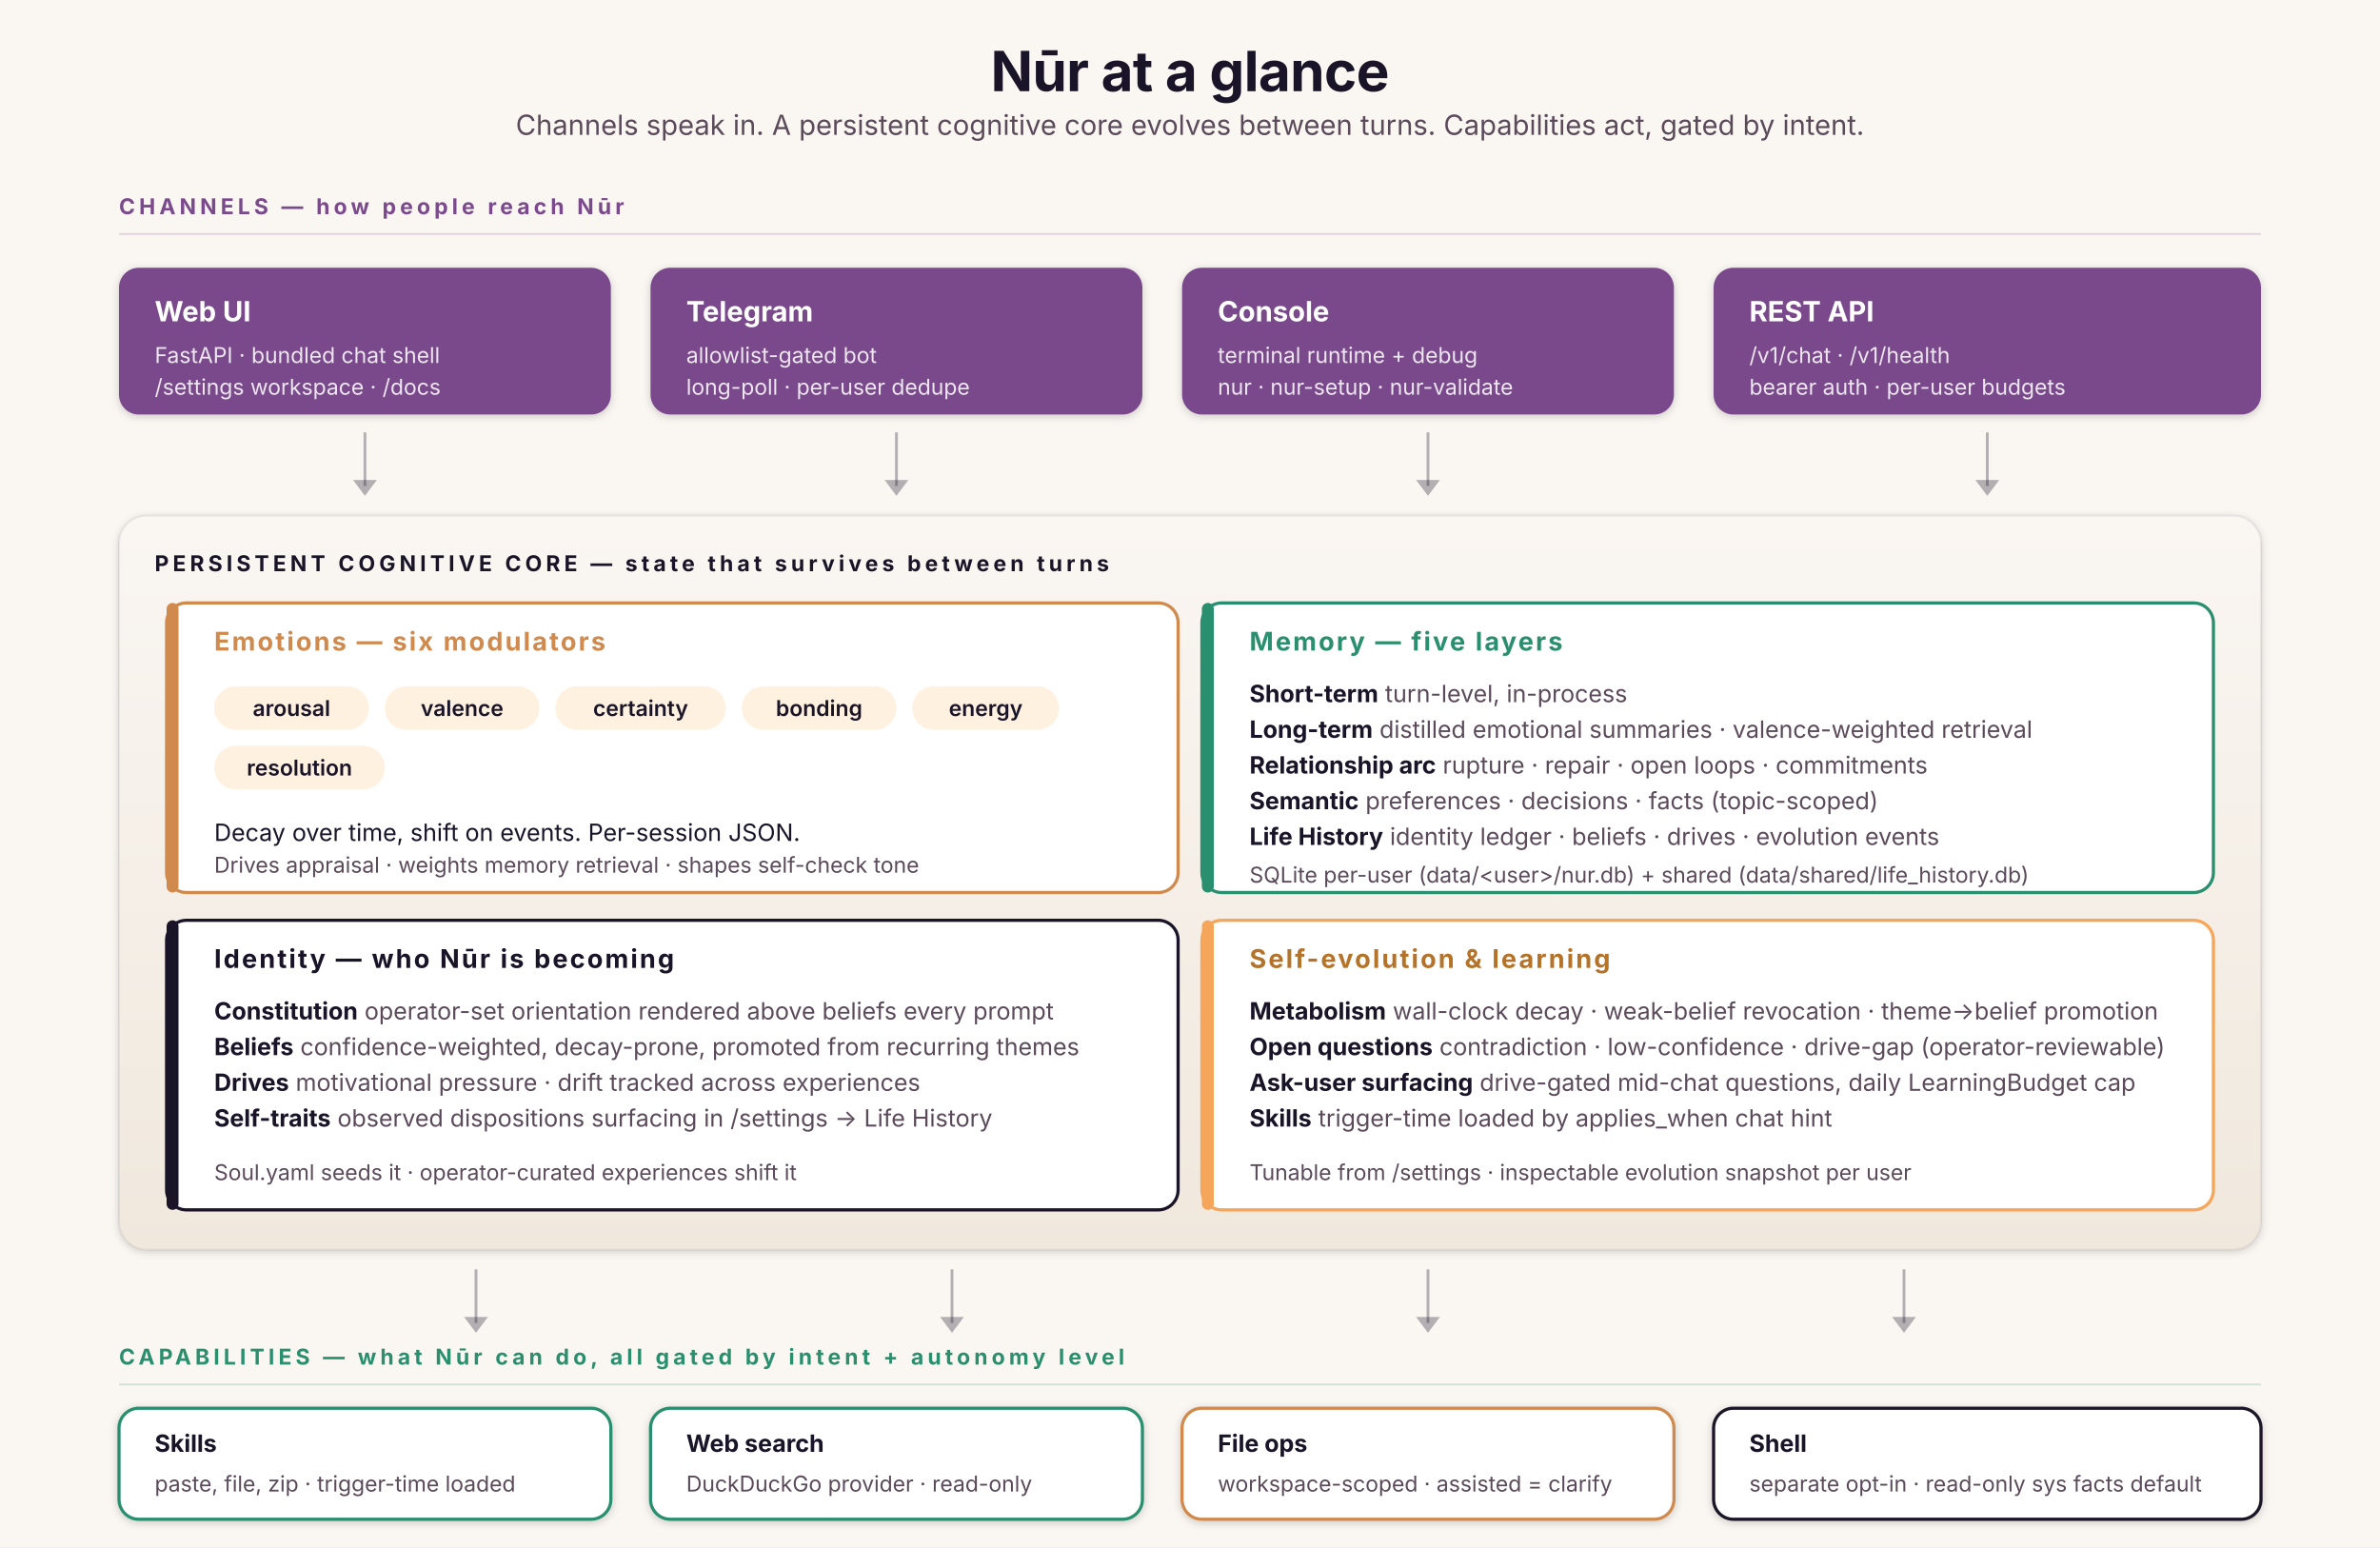
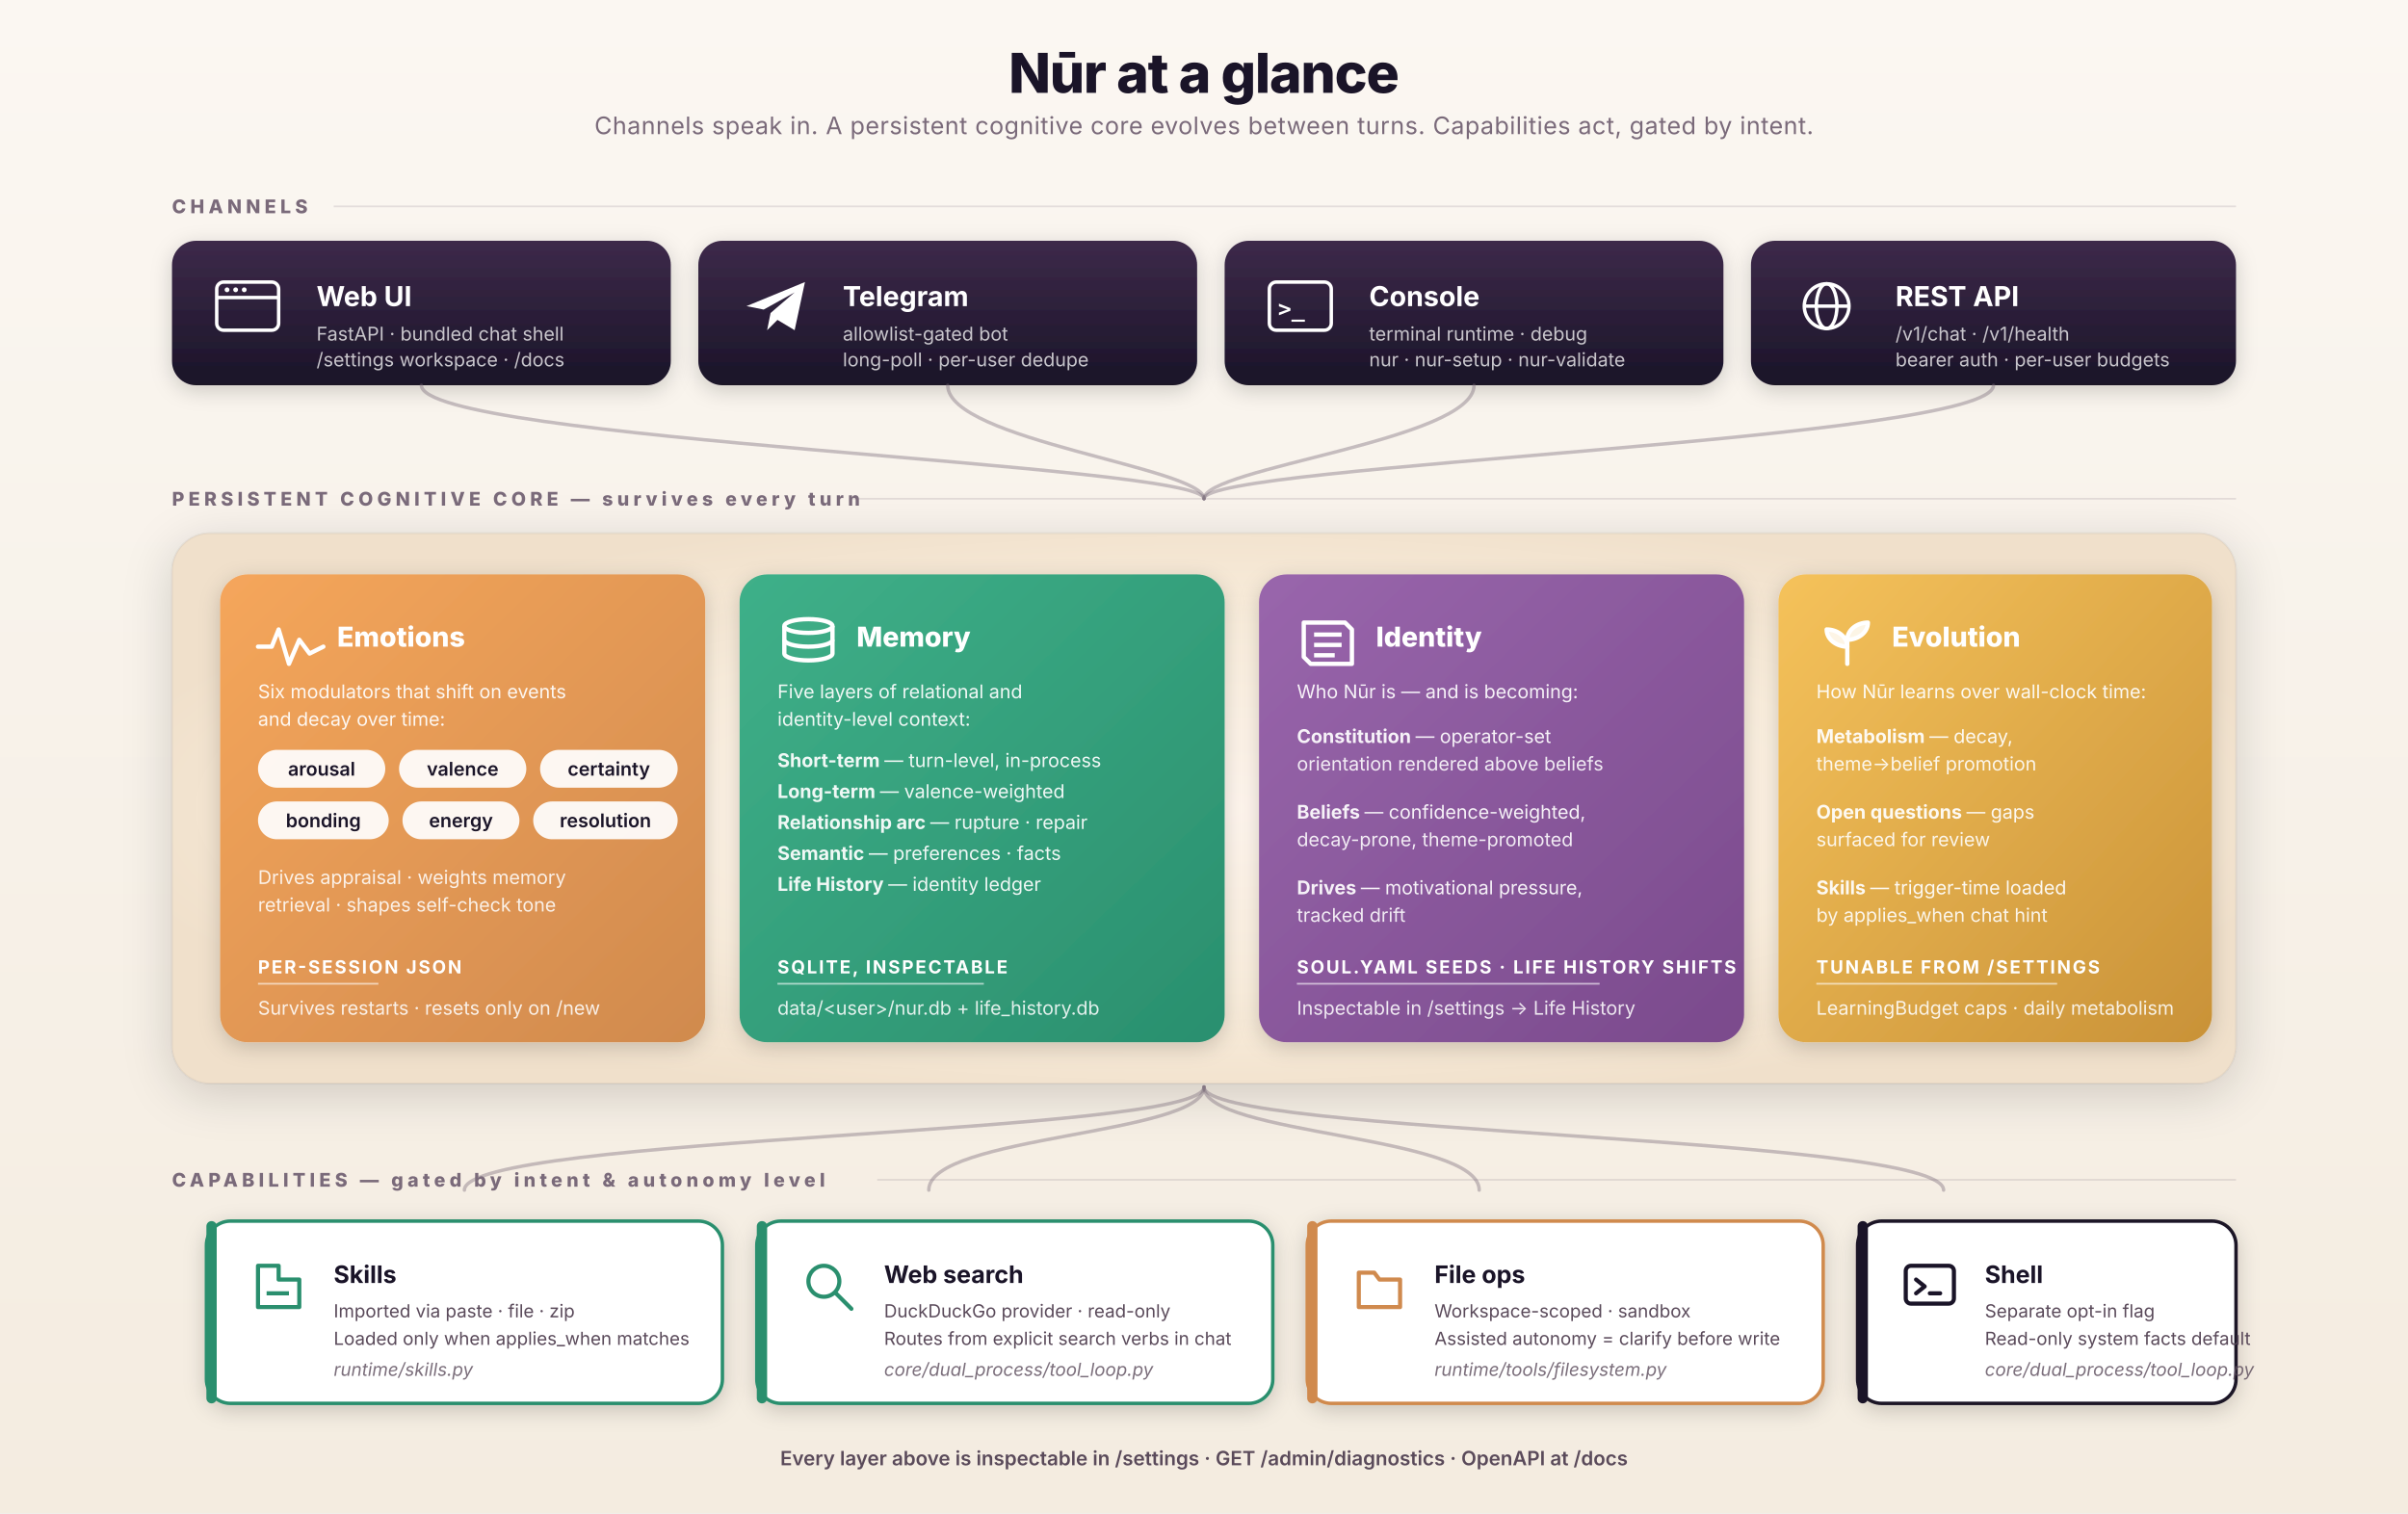
- <svg xmlns="http://www.w3.org/2000/svg" viewBox="0 0 1200 780" font-family="-apple-system,BlinkMacSystemFont,'Segoe UI',Inter,Helvetica,Arial,sans-serif">
+ <svg xmlns="http://www.w3.org/2000/svg" viewBox="0 0 1400 880" font-family="-apple-system,BlinkMacSystemFont,'Segoe UI',Inter,Helvetica,Arial,sans-serif">
  <defs>
-     <linearGradient id="coreGrad" x1="0" y1="0" x2="0" y2="1">
-       <stop offset="0%" stop-color="#FAF6F2" />
-       <stop offset="100%" stop-color="#F0E8DD" />
-     </linearGradient>
-     <filter id="soft" x="-20%" y="-20%" width="140%" height="140%">
-       <feGaussianBlur in="SourceAlpha" stdDeviation="2" />
-       <feOffset dx="0" dy="1" />
+     <radialGradient id="coreGlow" cx="50%" cy="50%" r="55%">
+       <stop offset="0%" stop-color="#FFF6EE" stop-opacity="1" />
+       <stop offset="60%" stop-color="#FAEEDD" stop-opacity="1" />
+       <stop offset="100%" stop-color="#F0E0CB" stop-opacity="1" />
+     </radialGradient>
+     <linearGradient id="bgGrad" x1="0" y1="0" x2="0" y2="1">
+       <stop offset="0%" stop-color="#FBF7F2" />
+       <stop offset="100%" stop-color="#F4ECE0" />
+     </linearGradient>
+     <linearGradient id="emotionGrad" x1="0" y1="0" x2="1" y2="1">
+       <stop offset="0%" stop-color="#F5A65B" />
+       <stop offset="100%" stop-color="#D08A4E" />
+     </linearGradient>
+     <linearGradient id="memoryGrad" x1="0" y1="0" x2="1" y2="1">
+       <stop offset="0%" stop-color="#3FB089" />
+       <stop offset="100%" stop-color="#2A8F6E" />
+     </linearGradient>
+     <linearGradient id="identityGrad" x1="0" y1="0" x2="1" y2="1">
+       <stop offset="0%" stop-color="#9966AC" />
+       <stop offset="100%" stop-color="#7A4A8C" />
+     </linearGradient>
+     <linearGradient id="evolutionGrad" x1="0" y1="0" x2="1" y2="1">
+       <stop offset="0%" stop-color="#F5C25B" />
+       <stop offset="100%" stop-color="#C99238" />
+     </linearGradient>
+     <linearGradient id="channelGrad" x1="0" y1="0" x2="0" y2="1">
+       <stop offset="0%" stop-color="#3D2A4A" />
+       <stop offset="100%" stop-color="#1A1428" />
+     </linearGradient>
+     <filter id="cardShadow" x="-20%" y="-20%" width="140%" height="140%">
+       <feGaussianBlur in="SourceAlpha" stdDeviation="6" />
+       <feOffset dx="0" dy="3" />
      <feComponentTransfer>
        <feFuncA type="linear" slope="0.18" />
      </feComponentTransfer>
      <feMerge>
        <feMergeNode />
        <feMergeNode in="SourceGraphic" />
      </feMerge>
    </filter>
+     <filter id="coreShadow" x="-20%" y="-20%" width="140%" height="140%">
+       <feGaussianBlur in="SourceAlpha" stdDeviation="14" />
+       <feOffset dx="0" dy="6" />
+       <feComponentTransfer>
+         <feFuncA type="linear" slope="0.16" />
+       </feComponentTransfer>
+       <feMerge>
+         <feMergeNode />
+         <feMergeNode in="SourceGraphic" />
+       </feMerge>
+     </filter>
    <style>
-       .title { font-size: 28px; font-weight: 700; fill: #1A1428; letter-spacing: -0.01em; }
-       .subtitle { font-size: 14px; fill: #5A4A5A; }
-       .band-label { font-size: 11px; font-weight: 700; letter-spacing: 0.18em; }
-       .card-title { font-size: 14px; font-weight: 700; fill: #FFFFFF; }
-       .card-detail { font-size: 11px; fill: #FFFFFF; opacity: 0.86; }
-       .core-section-title { font-size: 13px; font-weight: 700; letter-spacing: 0.08em; text-transform: uppercase; }
-       .core-line { font-size: 12px; fill: #1A1428; }
-       .core-line-muted { font-size: 11px; fill: #5A4A5A; }
-       .pill { font-size: 11px; font-weight: 600; fill: #1A1428; }
-       .footnote { font-size: 11px; fill: #7A6A7A; }
+       .h1 { font-size: 32px; font-weight: 800; fill: #1A1428; letter-spacing: -0.02em; }
+       .h2 { font-size: 14px; fill: #7A6A7A; letter-spacing: 0.02em; }
+       .band-label { font-size: 11px; font-weight: 800; letter-spacing: 0.22em; fill: #7A6A7A; }
+       .channel-name { font-size: 16px; font-weight: 700; fill: #FFFFFF; }
+       .channel-detail { font-size: 11px; fill: #FFFFFF; opacity: 0.75; }
+       .core-title { font-size: 19px; font-weight: 800; fill: #1A1428; letter-spacing: -0.01em; }
+       .core-subtitle { font-size: 12px; fill: #5A4A5A; }
+       .core-pill-text { font-size: 11px; font-weight: 600; fill: #1A1428; }
+       .feature-name { font-size: 16px; font-weight: 800; fill: #FFFFFF; }
+       .feature-detail { font-size: 11px; fill: #FFFFFF; opacity: 0.92; }
+       .capability-name { font-size: 14px; font-weight: 700; fill: #1A1428; }
+       .capability-detail { font-size: 10.5px; fill: #5A4A5A; }
    </style>
  </defs>
-   <rect x="0" y="0" width="1200" height="780" fill="#FAF6F2" />
-   <text x="600" y="46" text-anchor="middle" class="title">Nūr at a glance</text>
-   <text x="600" y="68" text-anchor="middle" class="subtitle">Channels speak in. A persistent cognitive core evolves between turns. Capabilities act, gated by intent.</text>
-   <text x="60" y="108" class="band-label" fill="#7A4A8C">CHANNELS — how people reach Nūr</text>
-   <line x1="60" y1="118" x2="1140" y2="118" stroke="#7A4A8C" stroke-opacity="0.18" stroke-width="1" />
-   <g filter="url(#soft)">
-     <rect x="60" y="135" width="248" height="74" rx="10" fill="#7A4A8C" />
-   </g>
-   <text x="78" y="162" class="card-title">Web UI</text>
-   <text x="78" y="183" class="card-detail">FastAPI · bundled chat shell</text>
-   <text x="78" y="199" class="card-detail">/settings workspace · /docs</text>
-   <g filter="url(#soft)">
-     <rect x="328" y="135" width="248" height="74" rx="10" fill="#7A4A8C" />
-   </g>
-   <text x="346" y="162" class="card-title">Telegram</text>
-   <text x="346" y="183" class="card-detail">allowlist-gated bot</text>
-   <text x="346" y="199" class="card-detail">long-poll · per-user dedupe</text>
-   <g filter="url(#soft)">
-     <rect x="596" y="135" width="248" height="74" rx="10" fill="#7A4A8C" />
-   </g>
-   <text x="614" y="162" class="card-title">Console</text>
-   <text x="614" y="183" class="card-detail">terminal runtime + debug</text>
-   <text x="614" y="199" class="card-detail">nur · nur-setup · nur-validate</text>
-   <g filter="url(#soft)">
-     <rect x="864" y="135" width="276" height="74" rx="10" fill="#7A4A8C" />
-   </g>
-   <text x="882" y="162" class="card-title">REST API</text>
-   <text x="882" y="183" class="card-detail">/v1/chat · /v1/health</text>
-   <text x="882" y="199" class="card-detail">bearer auth · per-user budgets</text>
-   <g stroke="#1A1428" stroke-opacity="0.32" stroke-width="1.4" fill="none">
-     <line x1="184" y1="218" x2="184" y2="245" />
-     <line x1="452" y1="218" x2="452" y2="245" />
-     <line x1="720" y1="218" x2="720" y2="245" />
-     <line x1="1002" y1="218" x2="1002" y2="245" />
-   </g>
-   <g fill="#1A1428" fill-opacity="0.32">
-     <polygon points="184,250 178,242 190,242" />
-     <polygon points="452,250 446,242 458,242" />
-     <polygon points="720,250 714,242 726,242" />
-     <polygon points="1002,250 996,242 1008,242" />
-   </g>
-   <g filter="url(#soft)">
-     <rect x="60" y="260" width="1080" height="370" rx="14" fill="url(#coreGrad)" stroke="#1A1428" stroke-opacity="0.06" />
-   </g>
-   <text x="78" y="288" class="band-label" fill="#1A1428">PERSISTENT COGNITIVE CORE — state that survives between turns</text>
-   <rect x="84" y="304" width="510" height="146" rx="10" fill="#FFFFFF" stroke="#D08A4E" stroke-width="1.6" />
-   <rect x="84" y="304" width="6" height="146" rx="3" fill="#D08A4E" />
-   <text x="108" y="328" class="core-section-title" fill="#D08A4E">Emotions — six modulators</text>
-   <g class="pill">
-     <rect x="108" y="346" width="78" height="22" rx="11" fill="#FFF1E0" />
-     <text x="147" y="361" text-anchor="middle">arousal</text>
-     <rect x="194" y="346" width="78" height="22" rx="11" fill="#FFF1E0" />
-     <text x="233" y="361" text-anchor="middle">valence</text>
-     <rect x="280" y="346" width="86" height="22" rx="11" fill="#FFF1E0" />
-     <text x="323" y="361" text-anchor="middle">certainty</text>
-     <rect x="374" y="346" width="78" height="22" rx="11" fill="#FFF1E0" />
-     <text x="413" y="361" text-anchor="middle">bonding</text>
-     <rect x="460" y="346" width="74" height="22" rx="11" fill="#FFF1E0" />
-     <text x="497" y="361" text-anchor="middle">energy</text>
-   </g>
-   <g class="pill">
-     <rect x="108" y="376" width="86" height="22" rx="11" fill="#FFF1E0" />
-     <text x="151" y="391" text-anchor="middle">resolution</text>
-   </g>
-   <text x="108" y="424" class="core-line">Decay over time, shift on events. Per-session JSON.</text>
-   <text x="108" y="440" class="core-line-muted">Drives appraisal · weights memory retrieval · shapes self-check tone</text>
-   <rect x="606" y="304" width="510" height="146" rx="10" fill="#FFFFFF" stroke="#2A8F6E" stroke-width="1.6" />
-   <rect x="606" y="304" width="6" height="146" rx="3" fill="#2A8F6E" />
-   <text x="630" y="328" class="core-section-title" fill="#2A8F6E">Memory — five layers</text>
+   <rect x="0" y="0" width="1400" height="880" fill="url(#bgGrad)" />
+   <text x="700" y="54" text-anchor="middle" class="h1">Nūr at a glance</text>
+   <text x="700" y="78" text-anchor="middle" class="h2">Channels speak in. A persistent cognitive core evolves between turns. Capabilities act, gated by intent.</text>
+   <text x="100" y="124" class="band-label">CHANNELS</text>
+   <line x1="194" y1="120" x2="1300" y2="120" stroke="#7A6A7A" stroke-opacity="0.18" stroke-width="1" />
+   <g filter="url(#cardShadow)">
+     <rect x="100" y="140" width="290" height="84" rx="14" fill="url(#channelGrad)" />
+   </g>
+   <g transform="translate(126,164)">
+     <rect x="0" y="0" width="36" height="28" rx="4" fill="none" stroke="#FFFFFF" stroke-width="2" />
+     <line x1="0" y1="9" x2="36" y2="9" stroke="#FFFFFF" stroke-width="2" />
+     <circle cx="6" cy="4.5" r="1.4" fill="#FFFFFF" />
+     <circle cx="11" cy="4.5" r="1.4" fill="#FFFFFF" />
+     <circle cx="16" cy="4.5" r="1.4" fill="#FFFFFF" />
+   </g>
+   <text x="184" y="178" class="channel-name">Web UI</text>
+   <text x="184" y="198" class="channel-detail">FastAPI · bundled chat shell</text>
+   <text x="184" y="213" class="channel-detail">/settings workspace · /docs</text>
+   <g filter="url(#cardShadow)">
+     <rect x="406" y="140" width="290" height="84" rx="14" fill="url(#channelGrad)" />
+   </g>
+   <g transform="translate(432,164)">
+     <path d="M 2 14 L 36 0 L 30 28 L 20 22 L 14 28 L 16 18 L 30 6 L 12 16 Z" fill="#FFFFFF" />
+   </g>
+   <text x="490" y="178" class="channel-name">Telegram</text>
+   <text x="490" y="198" class="channel-detail">allowlist-gated bot</text>
+   <text x="490" y="213" class="channel-detail">long-poll · per-user dedupe</text>
+   <g filter="url(#cardShadow)">
+     <rect x="712" y="140" width="290" height="84" rx="14" fill="url(#channelGrad)" />
+   </g>
+   <g transform="translate(738,164)">
+     <rect x="0" y="0" width="36" height="28" rx="4" fill="none" stroke="#FFFFFF" stroke-width="2" />
+     <text x="5" y="20" font-family="Menlo,monospace" font-size="13" font-weight="700" fill="#FFFFFF">&gt;_</text>
+   </g>
+   <text x="796" y="178" class="channel-name">Console</text>
+   <text x="796" y="198" class="channel-detail">terminal runtime · debug</text>
+   <text x="796" y="213" class="channel-detail">nur · nur-setup · nur-validate</text>
+   <g filter="url(#cardShadow)">
+     <rect x="1018" y="140" width="282" height="84" rx="14" fill="url(#channelGrad)" />
+   </g>
+   <g transform="translate(1044,164)">
+     <circle cx="18" cy="14" r="13" fill="none" stroke="#FFFFFF" stroke-width="2" />
+     <line x1="5" y1="14" x2="31" y2="14" stroke="#FFFFFF" stroke-width="2" />
+     <ellipse cx="18" cy="14" rx="6" ry="13" fill="none" stroke="#FFFFFF" stroke-width="2" />
+   </g>
+   <text x="1102" y="178" class="channel-name">REST API</text>
+   <text x="1102" y="198" class="channel-detail">/v1/chat · /v1/health</text>
+   <text x="1102" y="213" class="channel-detail">bearer auth · per-user budgets</text>
+   <g stroke="#7A6A7A" stroke-opacity="0.4" stroke-width="2" fill="none" stroke-linecap="round">
+     <path d="M 245 224 C 245 256, 700 270, 700 290" />
+     <path d="M 551 224 C 551 256, 700 272, 700 290" />
+     <path d="M 857 224 C 857 256, 700 272, 700 290" />
+     <path d="M 1159 224 C 1159 256, 700 270, 700 290" />
+   </g>
+   <text x="100" y="294" class="band-label">PERSISTENT COGNITIVE CORE — survives every turn</text>
+   <line x1="494" y1="290" x2="1300" y2="290" stroke="#7A6A7A" stroke-opacity="0.18" stroke-width="1" />
+   <g filter="url(#coreShadow)">
+     <rect x="100" y="310" width="1200" height="320" rx="22" fill="url(#coreGlow)" stroke="#1A1428" stroke-opacity="0.06" />
+   </g>
+   <g filter="url(#cardShadow)">
+     <rect x="128" y="334" width="282" height="272" rx="16" fill="url(#emotionGrad)" />
+   </g>
+   <g transform="translate(150,358)" stroke="#FFFFFF" stroke-width="2.5" fill="none" stroke-linecap="round" stroke-linejoin="round">
+     <path d="M 0 18 L 8 18 L 12 8 L 18 28 L 24 14 L 30 22 L 38 18" />
+   </g>
+   <text x="196" y="376" class="feature-name">Emotions</text>
+   <text x="150" y="406" class="feature-detail">Six modulators that shift on events</text>
+   <text x="150" y="422" class="feature-detail">and decay over time:</text>
+   <g class="core-pill-text">
+     <rect x="150" y="436" width="74" height="22" rx="11" fill="#FFFFFF" fill-opacity="0.92" />
+     <text x="187" y="451" text-anchor="middle">arousal</text>
+     <rect x="232" y="436" width="74" height="22" rx="11" fill="#FFFFFF" fill-opacity="0.92" />
+     <text x="269" y="451" text-anchor="middle">valence</text>
+     <rect x="314" y="436" width="80" height="22" rx="11" fill="#FFFFFF" fill-opacity="0.92" />
+     <text x="354" y="451" text-anchor="middle">certainty</text>
+     <rect x="150" y="466" width="76" height="22" rx="11" fill="#FFFFFF" fill-opacity="0.92" />
+     <text x="188" y="481" text-anchor="middle">bonding</text>
+     <rect x="234" y="466" width="68" height="22" rx="11" fill="#FFFFFF" fill-opacity="0.92" />
+     <text x="268" y="481" text-anchor="middle">energy</text>
+     <rect x="310" y="466" width="84" height="22" rx="11" fill="#FFFFFF" fill-opacity="0.92" />
+     <text x="352" y="481" text-anchor="middle">resolution</text>
+   </g>
+   <text x="150" y="514" class="feature-detail" style="font-size:11px;opacity:0.86">Drives appraisal · weights memory</text>
+   <text x="150" y="530" class="feature-detail" style="font-size:11px;opacity:0.86">retrieval · shapes self-check tone</text>
+   <text x="150" y="566" class="feature-detail" style="font-weight:700;font-size:10.5px;letter-spacing:0.1em;opacity:1">PER-SESSION JSON</text>
+   <line x1="150" y1="572" x2="220" y2="572" stroke="#FFFFFF" stroke-width="1" stroke-opacity="0.6" />
+   <text x="150" y="590" class="feature-detail" style="font-size:11px;opacity:0.86">Survives restarts · resets only on /new</text>
+   <g filter="url(#cardShadow)">
+     <rect x="430" y="334" width="282" height="272" rx="16" fill="url(#memoryGrad)" />
+   </g>
+   <g transform="translate(452,358)" stroke="#FFFFFF" stroke-width="2.5" fill="none">
+     <ellipse cx="18" cy="6" rx="14" ry="4" />
+     <path d="M 4 6 L 4 14 C 4 16.2, 10.3 18, 18 18 C 25.7 18, 32 16.2, 32 14 L 32 6" />
+     <path d="M 4 14 L 4 22 C 4 24.2, 10.3 26, 18 26 C 25.7 26, 32 24.2, 32 22 L 32 14" />
+   </g>
+   <text x="498" y="376" class="feature-name">Memory</text>
+   <text x="452" y="406" class="feature-detail">Five layers of relational and</text>
+   <text x="452" y="422" class="feature-detail">identity-level context:</text>
  <g>
-     <text x="630" y="354" class="core-line">
-       <tspan font-weight="700">Short-term</tspan>
-       <tspan fill="#5A4A5A">turn-level, in-process</tspan>
-     </text>
-     <text x="630" y="372" class="core-line">
-       <tspan font-weight="700">Long-term</tspan>
-       <tspan fill="#5A4A5A">distilled emotional summaries · valence-weighted retrieval</tspan>
-     </text>
-     <text x="630" y="390" class="core-line">
-       <tspan font-weight="700">Relationship arc</tspan>
-       <tspan fill="#5A4A5A">rupture · repair · open loops · commitments</tspan>
-     </text>
-     <text x="630" y="408" class="core-line">
-       <tspan font-weight="700">Semantic</tspan>
-       <tspan fill="#5A4A5A">preferences · decisions · facts (topic-scoped)</tspan>
-     </text>
-     <text x="630" y="426" class="core-line">
-       <tspan font-weight="700">Life History</tspan>
-       <tspan fill="#5A4A5A">identity ledger · beliefs · drives · evolution events</tspan>
-     </text>
-   </g>
-   <text x="630" y="445" class="core-line-muted">SQLite per-user (data/&lt;user&gt;/nur.db) + shared (data/shared/life_history.db)</text>
-   <rect x="84" y="464" width="510" height="146" rx="10" fill="#FFFFFF" stroke="#1A1428" stroke-width="1.6" />
-   <rect x="84" y="464" width="6" height="146" rx="3" fill="#1A1428" />
-   <text x="108" y="488" class="core-section-title" fill="#1A1428">Identity — who Nūr is becoming</text>
+     <text x="452" y="446" class="feature-detail" style="font-weight:700">Short-term <tspan font-weight="400" opacity="0.86">— turn-level, in-process</tspan>
+     </text>
+     <text x="452" y="464" class="feature-detail" style="font-weight:700">Long-term <tspan font-weight="400" opacity="0.86">— valence-weighted</tspan>
+     </text>
+     <text x="452" y="482" class="feature-detail" style="font-weight:700">Relationship arc <tspan font-weight="400" opacity="0.86">— rupture · repair</tspan>
+     </text>
+     <text x="452" y="500" class="feature-detail" style="font-weight:700">Semantic <tspan font-weight="400" opacity="0.86">— preferences · facts</tspan>
+     </text>
+     <text x="452" y="518" class="feature-detail" style="font-weight:700">Life History <tspan font-weight="400" opacity="0.86">— identity ledger</tspan>
+     </text>
+   </g>
+   <text x="452" y="566" class="feature-detail" style="font-weight:700;font-size:10.5px;letter-spacing:0.1em;opacity:1">SQLITE, INSPECTABLE</text>
+   <line x1="452" y1="572" x2="572" y2="572" stroke="#FFFFFF" stroke-width="1" stroke-opacity="0.6" />
+   <text x="452" y="590" class="feature-detail" style="font-size:11px;opacity:0.86">data/&lt;user&gt;/nur.db + life_history.db</text>
+   <g filter="url(#cardShadow)">
+     <rect x="732" y="334" width="282" height="272" rx="16" fill="url(#identityGrad)" />
+   </g>
+   <g transform="translate(754,358)" stroke="#FFFFFF" stroke-width="2.5" fill="none" stroke-linejoin="round">
+     <path d="M 4 4 L 28 4 L 32 8 L 32 28 L 8 28 L 4 24 Z" />
+     <line x1="10" y1="11" x2="26" y2="11" />
+     <line x1="10" y1="17" x2="26" y2="17" />
+     <line x1="10" y1="23" x2="22" y2="23" />
+   </g>
+   <text x="800" y="376" class="feature-name">Identity</text>
+   <text x="754" y="406" class="feature-detail">Who Nūr is — and is becoming:</text>
  <g>
-     <text x="108" y="514" class="core-line">
-       <tspan font-weight="700">Constitution</tspan>
-       <tspan fill="#5A4A5A">operator-set orientation rendered above beliefs every prompt</tspan>
-     </text>
-     <text x="108" y="532" class="core-line">
-       <tspan font-weight="700">Beliefs</tspan>
-       <tspan fill="#5A4A5A">confidence-weighted, decay-prone, promoted from recurring themes</tspan>
-     </text>
-     <text x="108" y="550" class="core-line">
-       <tspan font-weight="700">Drives</tspan>
-       <tspan fill="#5A4A5A">motivational pressure · drift tracked across experiences</tspan>
-     </text>
-     <text x="108" y="568" class="core-line">
-       <tspan font-weight="700">Self-traits</tspan>
-       <tspan fill="#5A4A5A">observed dispositions surfacing in /settings → Life History</tspan>
-     </text>
-   </g>
-   <text x="108" y="595" class="core-line-muted">Soul.yaml seeds it · operator-curated experiences shift it</text>
-   <rect x="606" y="464" width="510" height="146" rx="10" fill="#FFFFFF" stroke="#F5A65B" stroke-width="1.6" />
-   <rect x="606" y="464" width="6" height="146" rx="3" fill="#F5A65B" />
-   <text x="630" y="488" class="core-section-title" fill="#B5732A">Self-evolution &amp; learning</text>
+     <text x="754" y="432" class="feature-detail" style="font-weight:700">Constitution <tspan font-weight="400" opacity="0.88">— operator-set</tspan>
+     </text>
+     <text x="754" y="448" class="feature-detail" style="opacity:0.88">orientation rendered above beliefs</text>
+     <text x="754" y="476" class="feature-detail" style="font-weight:700">Beliefs <tspan font-weight="400" opacity="0.88">— confidence-weighted,</tspan>
+     </text>
+     <text x="754" y="492" class="feature-detail" style="opacity:0.88">decay-prone, theme-promoted</text>
+     <text x="754" y="520" class="feature-detail" style="font-weight:700">Drives <tspan font-weight="400" opacity="0.88">— motivational pressure,</tspan>
+     </text>
+     <text x="754" y="536" class="feature-detail" style="opacity:0.88">tracked drift</text>
+   </g>
+   <text x="754" y="566" class="feature-detail" style="font-weight:700;font-size:10.5px;letter-spacing:0.1em;opacity:1">SOUL.YAML SEEDS · LIFE HISTORY SHIFTS</text>
+   <line x1="754" y1="572" x2="930" y2="572" stroke="#FFFFFF" stroke-width="1" stroke-opacity="0.6" />
+   <text x="754" y="590" class="feature-detail" style="font-size:11px;opacity:0.86">Inspectable in /settings → Life History</text>
+   <g filter="url(#cardShadow)">
+     <rect x="1034" y="334" width="252" height="272" rx="16" fill="url(#evolutionGrad)" />
+   </g>
+   <g transform="translate(1056,358)" stroke="#FFFFFF" stroke-width="2.5" fill="none" stroke-linecap="round" stroke-linejoin="round">
+     <path d="M 18 28 L 18 14" />
+     <path d="M 18 18 C 12 18, 6 14, 6 8 C 12 8, 18 12, 18 18 Z" fill="#FFFFFF" fill-opacity="0.85" />
+     <path d="M 18 14 C 24 14, 30 10, 30 4 C 24 4, 18 8, 18 14 Z" fill="#FFFFFF" fill-opacity="0.85" />
+   </g>
+   <text x="1100" y="376" class="feature-name">Evolution</text>
+   <text x="1056" y="406" class="feature-detail">How Nūr learns over wall-clock time:</text>
  <g>
-     <text x="630" y="514" class="core-line">
-       <tspan font-weight="700">Metabolism</tspan>
-       <tspan fill="#5A4A5A">wall-clock decay · weak-belief revocation · theme→belief promotion</tspan>
-     </text>
-     <text x="630" y="532" class="core-line">
-       <tspan font-weight="700">Open questions</tspan>
-       <tspan fill="#5A4A5A">contradiction · low-confidence · drive-gap (operator-reviewable)</tspan>
-     </text>
-     <text x="630" y="550" class="core-line">
-       <tspan font-weight="700">Ask-user surfacing</tspan>
-       <tspan fill="#5A4A5A">drive-gated mid-chat questions, daily LearningBudget cap</tspan>
-     </text>
-     <text x="630" y="568" class="core-line">
-       <tspan font-weight="700">Skills</tspan>
-       <tspan fill="#5A4A5A">trigger-time loaded by applies_when chat hint</tspan>
-     </text>
-   </g>
-   <text x="630" y="595" class="core-line-muted">Tunable from /settings · inspectable evolution snapshot per user</text>
-   <g stroke="#1A1428" stroke-opacity="0.32" stroke-width="1.4" fill="none">
-     <line x1="240" y1="640" x2="240" y2="667" />
-     <line x1="480" y1="640" x2="480" y2="667" />
-     <line x1="720" y1="640" x2="720" y2="667" />
-     <line x1="960" y1="640" x2="960" y2="667" />
-   </g>
-   <g fill="#1A1428" fill-opacity="0.32">
-     <polygon points="240,672 234,664 246,664" />
-     <polygon points="480,672 474,664 486,664" />
-     <polygon points="720,672 714,664 726,664" />
-     <polygon points="960,672 954,664 966,664" />
-   </g>
-   <text x="60" y="688" class="band-label" fill="#2A8F6E">CAPABILITIES — what Nūr can do, all gated by intent + autonomy level</text>
-   <line x1="60" y1="698" x2="1140" y2="698" stroke="#2A8F6E" stroke-opacity="0.18" stroke-width="1" />
-   <g filter="url(#soft)">
-     <rect x="60" y="710" width="248" height="56" rx="10" fill="#FFFFFF" stroke="#2A8F6E" stroke-width="1.6" />
-   </g>
-   <text x="78" y="732" class="core-line" font-weight="700" fill="#2A8F6E">Skills</text>
-   <text x="78" y="752" class="core-line-muted">paste, file, zip · trigger-time loaded</text>
-   <g filter="url(#soft)">
-     <rect x="328" y="710" width="248" height="56" rx="10" fill="#FFFFFF" stroke="#2A8F6E" stroke-width="1.6" />
-   </g>
-   <text x="346" y="732" class="core-line" font-weight="700" fill="#2A8F6E">Web search</text>
-   <text x="346" y="752" class="core-line-muted">DuckDuckGo provider · read-only</text>
-   <g filter="url(#soft)">
-     <rect x="596" y="710" width="248" height="56" rx="10" fill="#FFFFFF" stroke="#D08A4E" stroke-width="1.6" />
-   </g>
-   <text x="614" y="732" class="core-line" font-weight="700" fill="#B5732A">File ops</text>
-   <text x="614" y="752" class="core-line-muted">workspace-scoped · assisted = clarify</text>
-   <g filter="url(#soft)">
-     <rect x="864" y="710" width="276" height="56" rx="10" fill="#FFFFFF" stroke="#1A1428" stroke-width="1.6" />
-   </g>
-   <text x="882" y="732" class="core-line" font-weight="700" fill="#1A1428">Shell</text>
-   <text x="882" y="752" class="core-line-muted">separate opt-in · read-only sys facts default</text>
+     <text x="1056" y="432" class="feature-detail" style="font-weight:700">Metabolism <tspan font-weight="400" opacity="0.88">— decay,</tspan>
+     </text>
+     <text x="1056" y="448" class="feature-detail" style="opacity:0.88">theme→belief promotion</text>
+     <text x="1056" y="476" class="feature-detail" style="font-weight:700">Open questions <tspan font-weight="400" opacity="0.88">— gaps</tspan>
+     </text>
+     <text x="1056" y="492" class="feature-detail" style="opacity:0.88">surfaced for review</text>
+     <text x="1056" y="520" class="feature-detail" style="font-weight:700">Skills <tspan font-weight="400" opacity="0.88">— trigger-time loaded</tspan>
+     </text>
+     <text x="1056" y="536" class="feature-detail" style="opacity:0.88">by applies_when chat hint</text>
+   </g>
+   <text x="1056" y="566" class="feature-detail" style="font-weight:700;font-size:10.5px;letter-spacing:0.1em;opacity:1">TUNABLE FROM /SETTINGS</text>
+   <line x1="1056" y1="572" x2="1196" y2="572" stroke="#FFFFFF" stroke-width="1" stroke-opacity="0.6" />
+   <text x="1056" y="590" class="feature-detail" style="font-size:11px;opacity:0.86">LearningBudget caps · daily metabolism</text>
+   <g stroke="#7A6A7A" stroke-opacity="0.4" stroke-width="2" fill="none" stroke-linecap="round">
+     <path d="M 700 632 C 700 660, 270 660, 270 692" />
+     <path d="M 700 632 C 700 660, 540 660, 540 692" />
+     <path d="M 700 632 C 700 660, 860 660, 860 692" />
+     <path d="M 700 632 C 700 660, 1130 660, 1130 692" />
+   </g>
+   <text x="100" y="690" class="band-label">CAPABILITIES — gated by intent &amp; autonomy level</text>
+   <line x1="510" y1="686" x2="1300" y2="686" stroke="#7A6A7A" stroke-opacity="0.18" stroke-width="1" />
+   <g filter="url(#cardShadow)">
+     <rect x="120" y="710" width="300" height="106" rx="14" fill="#FFFFFF" stroke="#2A8F6E" stroke-width="2" />
+   </g>
+   <rect x="120" y="710" width="6" height="106" rx="3" fill="#2A8F6E" />
+   <g transform="translate(146,732)" stroke="#2A8F6E" stroke-width="2.4" fill="none" stroke-linejoin="round">
+     <path d="M 4 4 L 16 4 L 16 12 L 28 12 L 28 28 L 4 28 Z" />
+     <line x1="9" y1="20" x2="22" y2="20" />
+   </g>
+   <text x="194" y="746" class="capability-name">Skills</text>
+   <text x="194" y="766" class="capability-detail">Imported via paste · file · zip</text>
+   <text x="194" y="782" class="capability-detail">Loaded only when applies_when matches</text>
+   <text x="194" y="800" class="capability-detail" style="font-style:italic;opacity:0.8">runtime/skills.py</text>
+   <g filter="url(#cardShadow)">
+     <rect x="440" y="710" width="300" height="106" rx="14" fill="#FFFFFF" stroke="#2A8F6E" stroke-width="2" />
+   </g>
+   <rect x="440" y="710" width="6" height="106" rx="3" fill="#2A8F6E" />
+   <g transform="translate(466,732)" stroke="#2A8F6E" stroke-width="2.4" fill="none" stroke-linejoin="round" stroke-linecap="round">
+     <circle cx="13" cy="13" r="9" />
+     <line x1="20" y1="20" x2="29" y2="29" />
+   </g>
+   <text x="514" y="746" class="capability-name">Web search</text>
+   <text x="514" y="766" class="capability-detail">DuckDuckGo provider · read-only</text>
+   <text x="514" y="782" class="capability-detail">Routes from explicit search verbs in chat</text>
+   <text x="514" y="800" class="capability-detail" style="font-style:italic;opacity:0.8">core/dual_process/tool_loop.py</text>
+   <g filter="url(#cardShadow)">
+     <rect x="760" y="710" width="300" height="106" rx="14" fill="#FFFFFF" stroke="#D08A4E" stroke-width="2" />
+   </g>
+   <rect x="760" y="710" width="6" height="106" rx="3" fill="#D08A4E" />
+   <g transform="translate(786,732)" stroke="#D08A4E" stroke-width="2.4" fill="none" stroke-linejoin="round">
+     <path d="M 4 8 L 4 28 L 28 28 L 28 12 L 16 12 L 13 8 Z" />
+   </g>
+   <text x="834" y="746" class="capability-name">File ops</text>
+   <text x="834" y="766" class="capability-detail">Workspace-scoped · sandbox</text>
+   <text x="834" y="782" class="capability-detail">Assisted autonomy = clarify before write</text>
+   <text x="834" y="800" class="capability-detail" style="font-style:italic;opacity:0.8">runtime/tools/filesystem.py</text>
+   <g filter="url(#cardShadow)">
+     <rect x="1080" y="710" width="220" height="106" rx="14" fill="#FFFFFF" stroke="#1A1428" stroke-width="2" />
+   </g>
+   <rect x="1080" y="710" width="6" height="106" rx="3" fill="#1A1428" />
+   <g transform="translate(1106,732)" stroke="#1A1428" stroke-width="2.4" fill="none" stroke-linejoin="round" stroke-linecap="round">
+     <rect x="2" y="4" width="28" height="22" rx="3" />
+     <path d="M 8 12 L 13 16 L 8 20" />
+     <line x1="16" y1="20" x2="22" y2="20" />
+   </g>
+   <text x="1154" y="746" class="capability-name">Shell</text>
+   <text x="1154" y="766" class="capability-detail">Separate opt-in flag</text>
+   <text x="1154" y="782" class="capability-detail">Read-only system facts default</text>
+   <text x="1154" y="800" class="capability-detail" style="font-style:italic;opacity:0.8">core/dual_process/tool_loop.py</text>
+   <text x="700" y="852" text-anchor="middle" class="capability-detail" style="font-size:11.5px;font-weight:600">Every layer above is inspectable in /settings · GET /admin/diagnostics · OpenAPI at /docs</text>
</svg>
